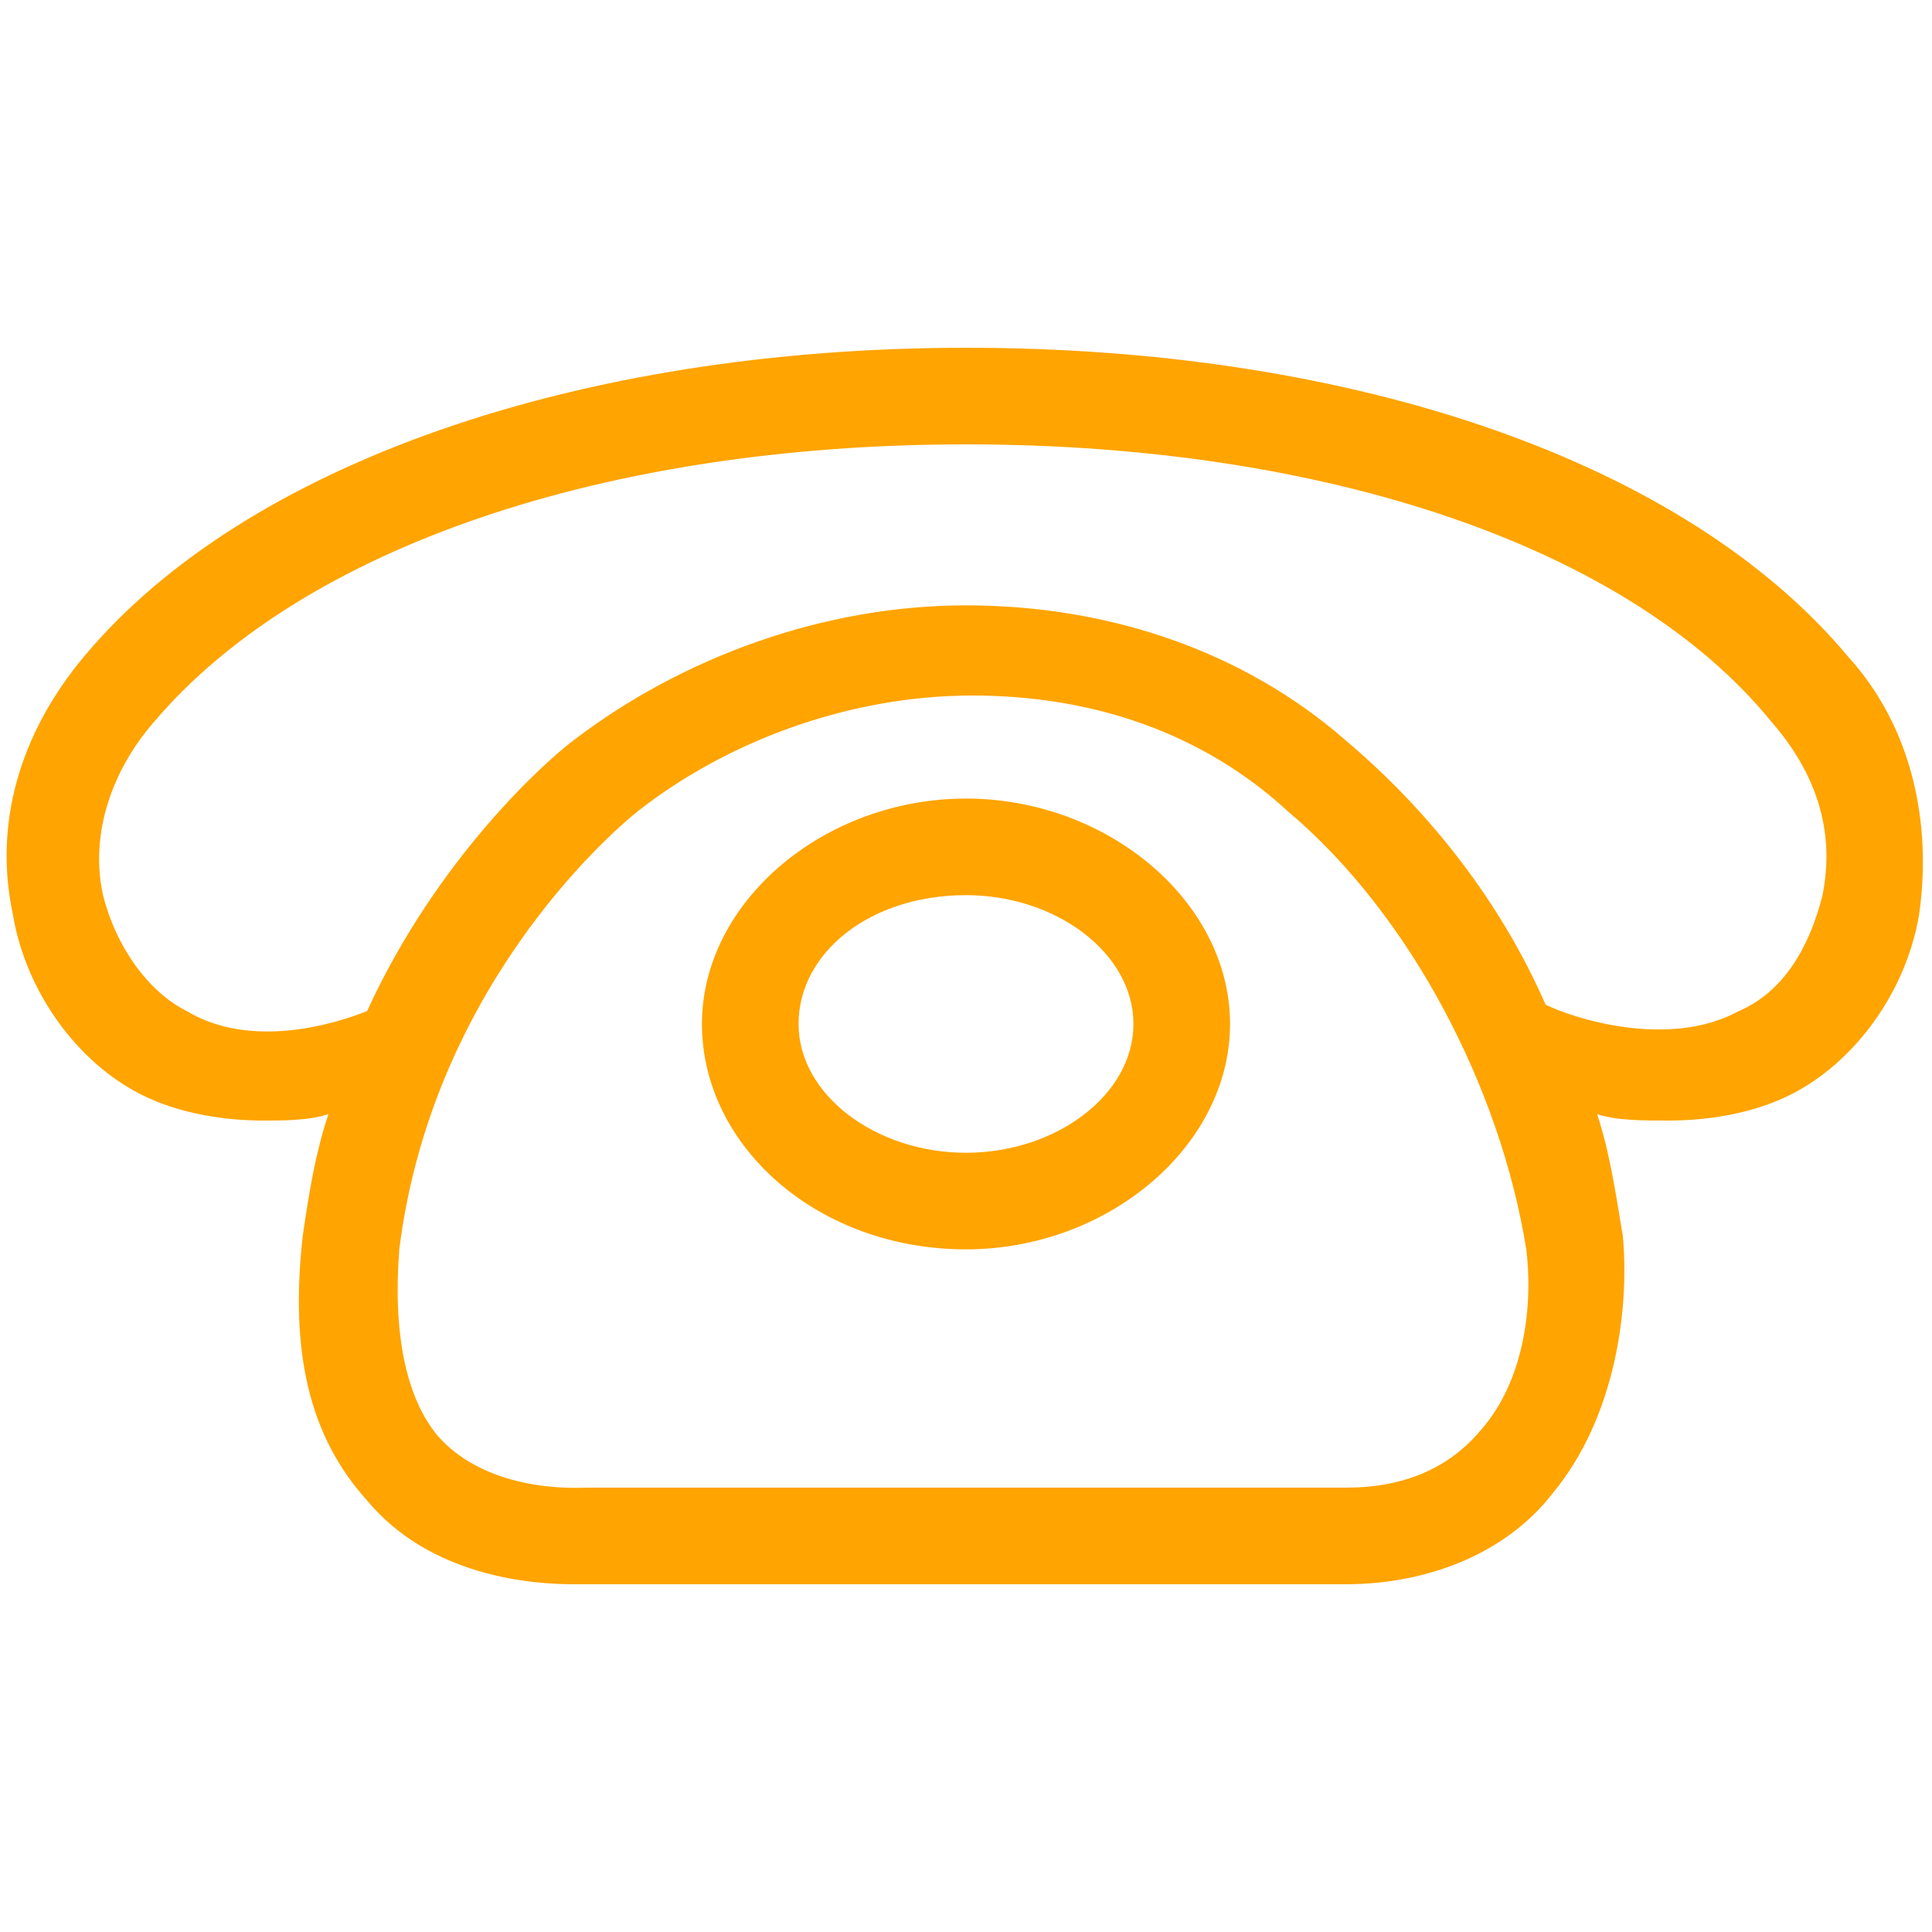
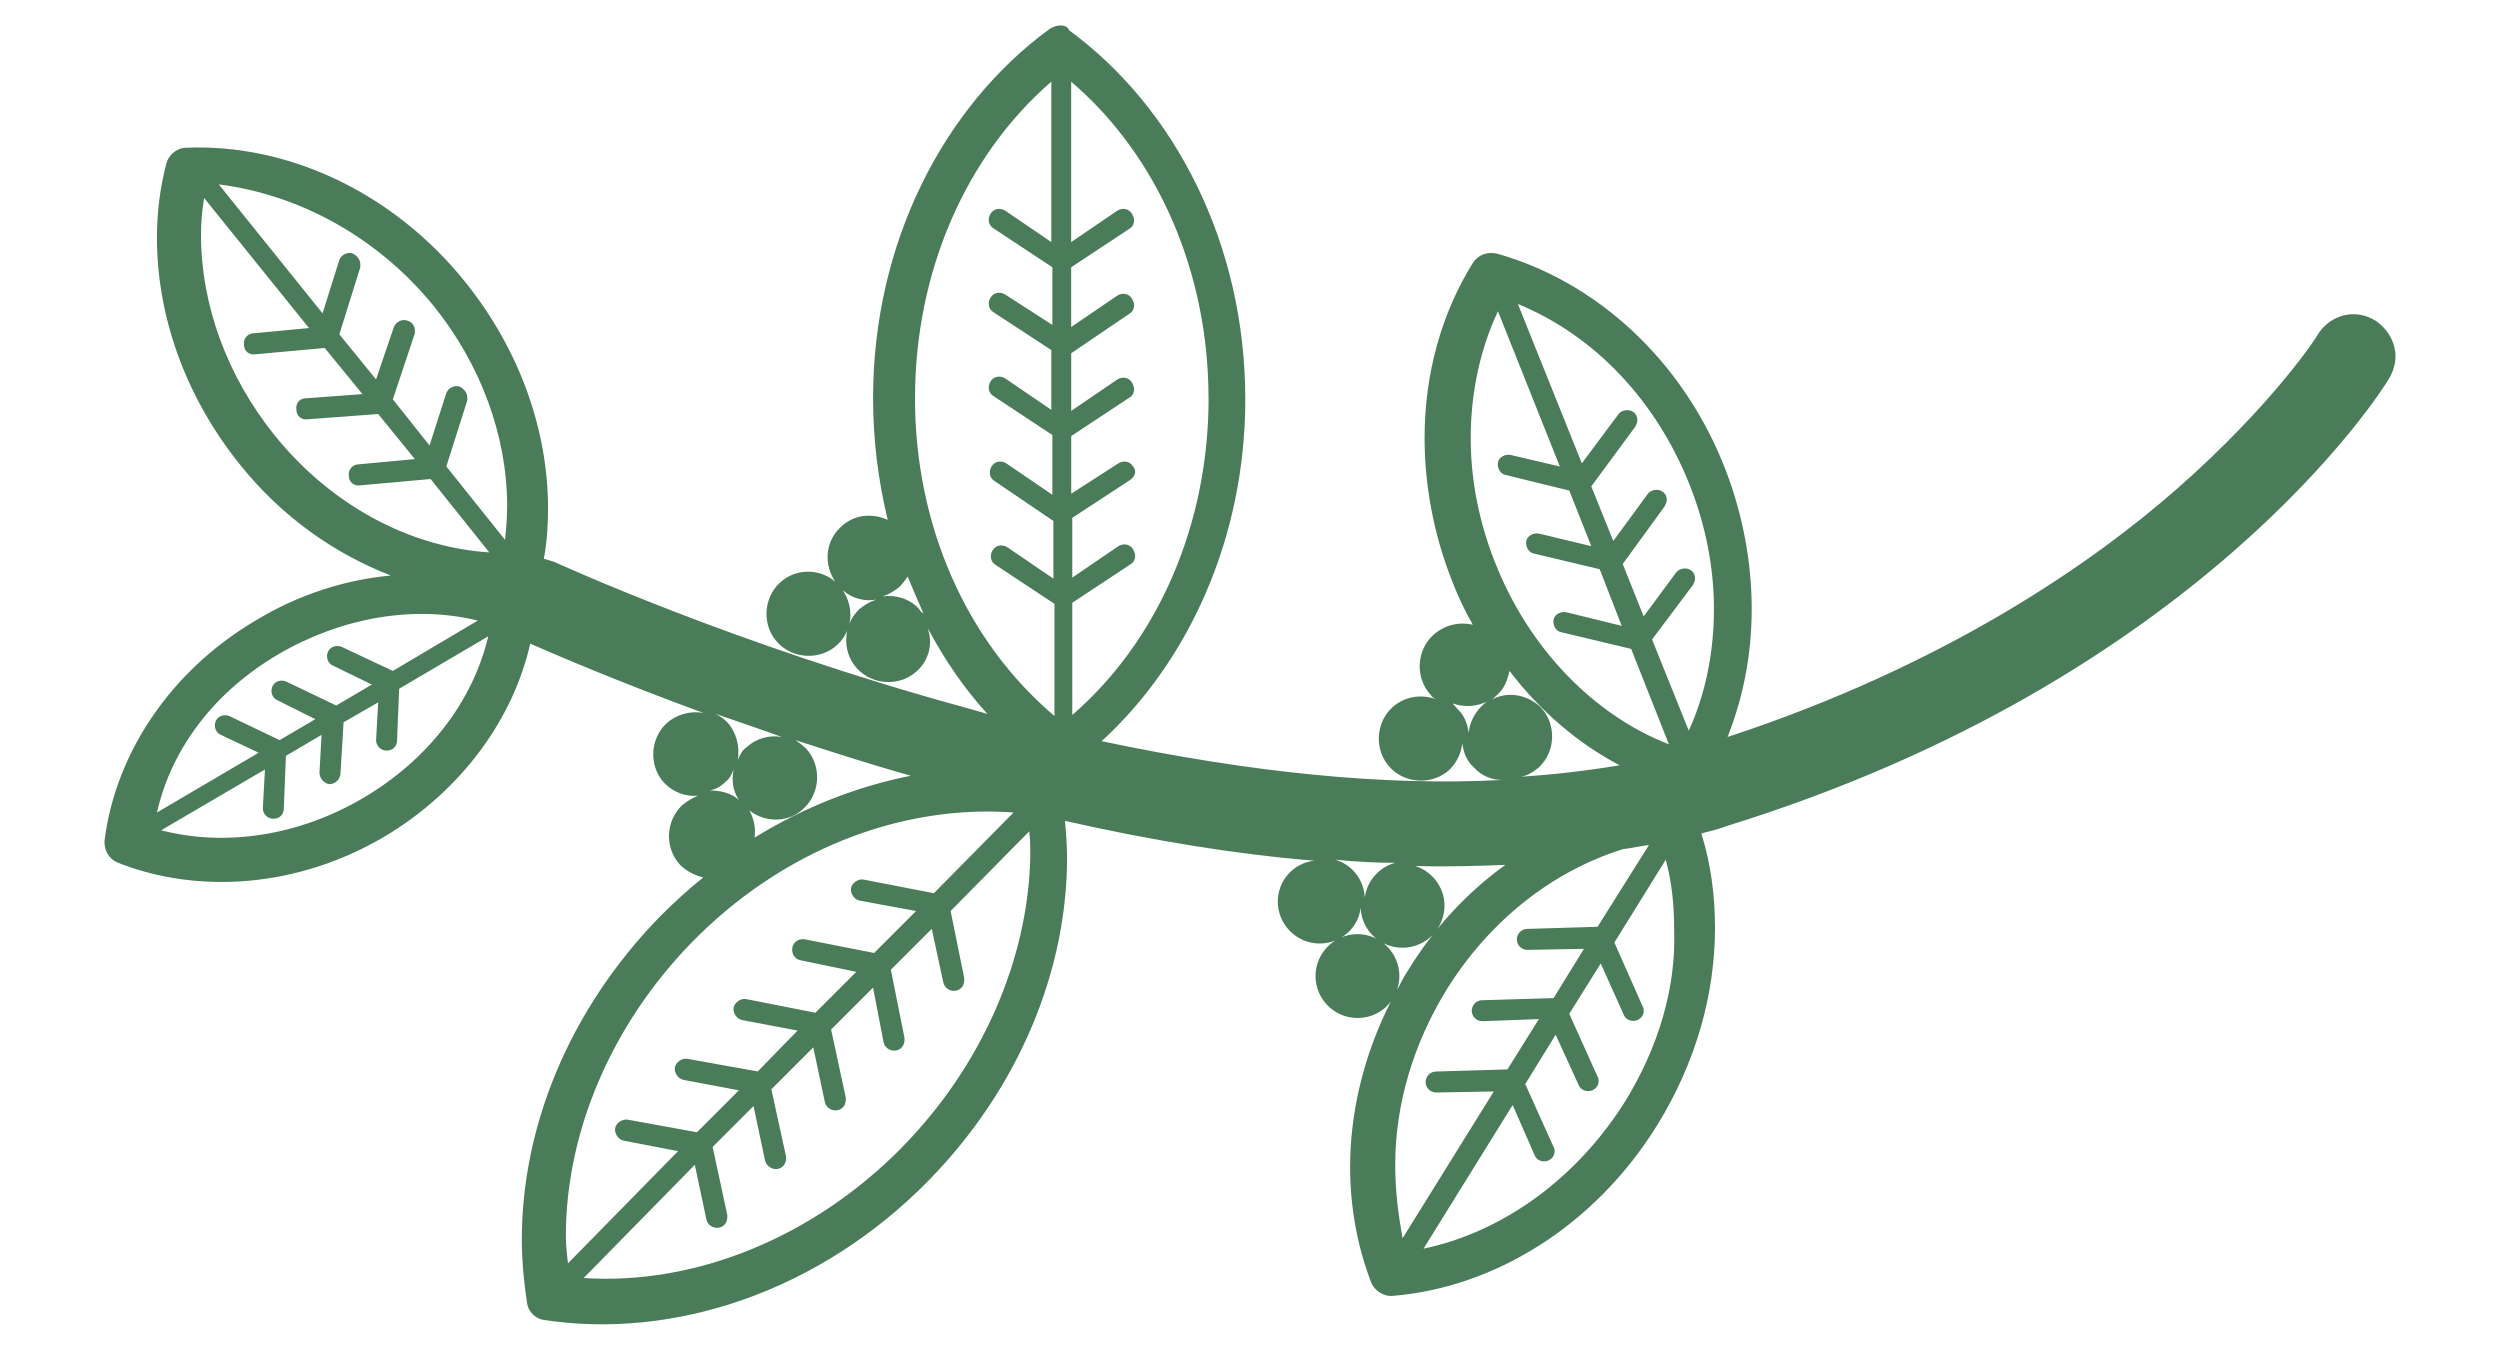
- <svg xmlns="http://www.w3.org/2000/svg" enable-background="new 0 0 30 30" height="40px" id="Capa_1" version="1.1" viewBox="0 0 30 30" width="40px" xml:space="preserve">
-   <path d="M28.7,10.2c-2.5-3-7.6-4.8-13.7-4.8c0,0,0,0,0,0h0c0,0,0,0,0,0c-6,0-11.2,1.8-13.7,4.8c-1,1.2-1.4,2.6-1.1,4  c0.2,1.2,1,2.3,2,2.8c0.6,0.3,1.3,0.4,1.9,0.4c0.3,0,0.7,0,1-0.1c-0.2,0.6-0.3,1.2-0.4,1.9c-0.2,1.8,0.1,3.1,1,4.1  c1,1.2,2.6,1.3,3.2,1.3c0.2,0,0.3,0,0.3,0h11.7c1.3,0,2.5-0.5,3.2-1.4c1-1.2,1.2-2.9,1.1-4c-0.1-0.6-0.2-1.3-0.4-1.9  c0.3,0.1,0.7,0.1,1.1,0.1c0.6,0,1.3-0.1,1.9-0.4c1-0.5,1.8-1.6,2-2.8C30,12.8,29.7,11.3,28.7,10.2z M23,22.2  c-0.5,0.6-1.2,0.9-2.1,0.9l-11.8,0c-0.1,0-1.5,0.1-2.3-0.8c-0.5-0.6-0.7-1.6-0.6-2.9c0.5-4,3.2-6.4,3.7-6.8c1.4-1.1,3.3-1.8,5.2-1.8  c1.9,0,3.6,0.6,4.9,1.8c1.9,1.6,3.3,4.3,3.7,6.8C23.8,20.2,23.7,21.4,23,22.2z M28.3,13.9c-0.2,0.8-0.6,1.5-1.3,1.8  c-1.1,0.6-2.6,0.1-3-0.1c-0.7-1.6-1.8-3-3.1-4.1c-1.6-1.4-3.7-2.1-5.9-2.1c-2.2,0-4.4,0.8-6.1,2.1c-0.4,0.3-2.1,1.8-3.2,4.2  c-0.5,0.2-1.8,0.6-2.8,0c-0.6-0.3-1.1-1-1.3-1.8c-0.2-0.9,0.1-1.9,0.8-2.7C4.7,8.5,9.4,6.9,15,6.9c5.6,0,10.3,1.6,12.5,4.3  C28.2,12,28.5,12.9,28.3,13.9z M15,12.4c-2.2,0-4.1,1.6-4.1,3.5s1.8,3.5,4.1,3.5c2.2,0,4.1-1.6,4.1-3.5S17.2,12.4,15,12.4z M15,17.9  c-1.4,0-2.6-0.9-2.6-2s1.1-2,2.6-2c1.4,0,2.6,0.9,2.6,2S16.4,17.9,15,17.9z" fill="#ffa400" />
+ <svg xmlns="http://www.w3.org/2000/svg" width="163" height="88">
+   <g>
+     <rect fill="none" id="canvas_background" height="90" width="165" y="-1" x="-1" />
+   </g>
+   <g>
+     <path stroke="null" fill="#4a7c59" transform="rotate(-90 81.5,44) " id="svg_1" d="m123.595,30.909c-5.059,-6.905 -13.946,-11.485 -24.063,-11.485c-2.734,0 -5.401,0.342 -7.93,0.957c0.479,-1.025 0.342,-2.256 -0.479,-3.076c-0.957,-1.025 -2.461,-1.094 -3.555,-0.342c0.889,-1.025 0.889,-2.598 -0.068,-3.623c-1.025,-1.094 -2.803,-1.162 -3.897,-0.137c-1.094,1.025 -1.162,2.803 -0.137,3.897c0.957,1.025 2.461,1.094 3.555,0.342c-0.547,0.615 -0.752,1.436 -0.615,2.188c-0.137,-0.41 -0.342,-0.752 -0.615,-1.094c-1.025,-1.094 -2.803,-1.162 -3.897,-0.137c-1.094,1.025 -1.162,2.803 -0.137,3.897c0.752,0.82 1.846,1.025 2.803,0.684c-2.051,1.094 -3.965,2.393 -5.606,3.897c0.137,-0.479 0.273,-0.957 0.41,-1.436c4.102,-15.04 9.434,-26.661 9.502,-26.798c0.068,-0.205 0.137,-0.479 0.205,-0.684c1.094,0.205 2.188,0.273 3.281,0.273c4.99,0 10.254,-1.777 14.766,-5.401c5.947,-4.785 9.024,-11.69 8.75,-18.184c0,-0.615 -0.479,-1.162 -1.025,-1.299c-1.572,-0.41 -3.145,-0.615 -4.854,-0.615c-4.99,0 -10.254,1.777 -14.766,5.401c-3.418,2.734 -5.811,6.153 -7.246,9.844c-0.273,-2.94 -1.231,-6.016 -2.94,-8.819c-3.35,-5.674 -8.819,-9.16 -14.356,-9.844c-0.068,0 -0.137,0 -0.137,0c-0.547,0 -1.094,0.342 -1.299,0.889c-2.051,5.196 -1.641,11.69 1.709,17.364c3.008,5.059 7.725,8.409 12.579,9.502c-0.684,1.572 -2.461,5.674 -4.512,11.28c0.137,-0.82 -0.068,-1.709 -0.684,-2.393c-1.025,-1.094 -2.803,-1.162 -3.897,-0.137c-0.615,0.615 -0.889,1.367 -0.82,2.188c-0.137,-0.342 -0.342,-0.684 -0.615,-1.025c-1.025,-1.094 -2.803,-1.162 -3.897,-0.137c-0.41,0.41 -0.684,0.957 -0.82,1.504c-0.752,-0.957 -1.641,-1.914 -2.529,-2.803c-6.084,-5.947 -13.741,-9.024 -21.055,-9.024c-1.436,0 -2.803,0.137 -4.17,0.342c-0.547,0.068 -1.025,0.547 -1.094,1.094c-1.299,8.477 1.846,17.979 9.092,25.089c6.084,5.947 13.741,9.024 21.055,9.024c0.82,0 1.641,-0.068 2.393,-0.137c-1.299,5.742 -2.188,11.211 -2.598,16.27c-0.137,-1.367 -1.299,-2.393 -2.666,-2.393c-1.504,0 -2.734,1.231 -2.734,2.734c0,1.367 1.025,2.529 2.324,2.666c-1.436,0.068 -2.598,1.231 -2.598,2.734c0,1.504 1.231,2.734 2.734,2.734c1.231,0 2.256,-0.82 2.598,-1.914c-0.068,1.982 0,3.965 0.068,5.879c-1.777,-2.461 -4.102,-4.649 -6.905,-6.358c-0.41,-0.273 -0.82,-0.479 -1.231,-0.684c0.273,0.068 0.547,0.137 0.889,0.137c1.504,0 2.734,-1.231 2.734,-2.734c0,-1.504 -1.231,-2.734 -2.734,-2.734c-1.504,0 -2.734,1.231 -2.734,2.734c0,0.889 0.41,1.709 1.094,2.188c-3.486,-1.777 -7.246,-2.666 -10.801,-2.666c-2.666,0 -5.196,0.479 -7.52,1.367c-0.547,0.205 -0.957,0.82 -0.889,1.436c0.547,6.563 4.512,13.125 11.143,17.227c4.102,2.529 8.545,3.76 12.852,3.76c2.119,0 4.17,-0.273 6.153,-0.889c0.137,0.547 0.273,1.094 0.479,1.641c9.571,30.9 28.37,42.726 29.191,43.205c0.479,0.273 0.957,0.41 1.436,0.41c0.889,0 1.777,-0.479 2.324,-1.299c0.82,-1.299 0.41,-2.94 -0.889,-3.76c-0.068,0 -4.512,-2.871 -10.049,-9.16c-4.922,-5.606 -11.553,-15.176 -16.202,-29.327c2.598,1.025 5.401,1.572 8.34,1.572c2.94,0 6.084,-0.547 9.092,-1.709c7.246,-2.803 12.305,-8.545 14.083,-14.903c0.137,-0.615 -0.068,-1.231 -0.615,-1.572c-3.281,-2.051 -7.246,-3.145 -11.416,-3.145c-2.94,0 -6.084,0.547 -9.092,1.709c-1.094,0.41 -2.119,0.889 -3.076,1.436c0.205,-0.889 0,-1.846 -0.684,-2.598c-1.025,-1.094 -2.803,-1.162 -3.897,-0.137c-0.137,0.068 -0.205,0.205 -0.273,0.342c0.342,-0.957 0.205,-2.051 -0.547,-2.871c-1.025,-1.094 -2.803,-1.162 -3.897,-0.137c-1.094,1.025 -1.162,2.803 -0.137,3.897c0.479,0.479 1.094,0.752 1.709,0.82c-0.547,0.068 -1.162,0.273 -1.572,0.752c-0.547,0.479 -0.82,1.162 -0.82,1.846c-0.41,-7.657 0.479,-16.407 2.529,-26.114c5.196,5.674 13.262,9.366 22.286,9.366c10.118,0 19.005,-4.58 24.063,-11.485c0.41,-0.137 0.41,-0.82 0.068,-1.299zm-18.048,-40.128c-3.828,3.076 -8.477,4.785 -13.057,4.785c-0.752,0 -1.504,-0.068 -2.188,-0.137l4.785,-3.828l4.307,1.367c0.068,0 0.137,0 0.205,0c0.273,0 0.547,-0.205 0.684,-0.479c0.137,-0.342 -0.068,-0.752 -0.41,-0.889l-3.418,-1.094l3.008,-2.393l4.307,1.436c0.068,0 0.137,0 0.205,0c0.273,0 0.547,-0.205 0.615,-0.479c0.137,-0.342 -0.068,-0.752 -0.41,-0.889l-3.418,-1.162l2.94,-2.393l4.375,1.367c0.068,0 0.137,0 0.205,0c0.273,0 0.547,-0.205 0.684,-0.479c0.137,-0.342 -0.068,-0.752 -0.41,-0.889l-3.486,-1.094l8.409,-6.768c-0.684,5.332 -3.486,10.391 -7.93,14.014zm-8.409,-10.391c3.828,-3.076 8.477,-4.785 13.057,-4.785c0.82,0 1.572,0.068 2.393,0.205l-8.477,6.836l-0.342,-3.623c0,-0.342 -0.342,-0.684 -0.752,-0.615c-0.41,0 -0.684,0.342 -0.615,0.752l0.41,4.512l-3.008,2.461l-0.273,-3.692c0,-0.41 -0.342,-0.684 -0.752,-0.615c-0.41,0 -0.684,0.342 -0.615,0.752l0.342,4.58l-2.94,2.393l-0.342,-3.692c0,-0.342 -0.342,-0.684 -0.752,-0.615c-0.41,0 -0.684,0.342 -0.615,0.752l0.41,4.58l-4.785,3.828c0.342,-5.264 3.145,-10.391 7.657,-14.014zm-14.288,0.273c2.393,4.102 3.213,8.819 2.188,12.989l-3.281,-5.537l1.572,-3.35c0.137,-0.342 0,-0.752 -0.342,-0.889c-0.342,-0.137 -0.752,0 -0.889,0.342l-1.231,2.529l-1.367,-2.324l1.572,-3.281c0.137,-0.342 0,-0.752 -0.342,-0.889c-0.342,-0.137 -0.752,0 -0.889,0.342l-1.231,2.461l-1.367,-2.324l1.572,-3.281c0.137,-0.342 0,-0.752 -0.342,-0.889c-0.342,-0.137 -0.752,0 -0.889,0.342l-1.162,2.461l-3.897,-6.631c4.238,0.957 7.93,3.828 10.323,7.93zm-9.366,5.537c-2.461,-4.17 -3.213,-8.955 -2.119,-13.194l3.965,6.768l-2.529,-0.137c-0.342,0 -0.684,0.273 -0.684,0.684c0,0.41 0.273,0.684 0.684,0.684l3.418,0.137l1.367,2.324l-2.461,-0.137c-0.342,0 -0.684,0.273 -0.752,0.615c0,0.41 0.273,0.684 0.615,0.752l3.418,0.205l1.299,2.256l-2.461,-0.137c-0.342,0 -0.684,0.273 -0.684,0.684s0.273,0.684 0.684,0.684l3.35,0.137l3.418,5.811c-4.307,-1.025 -8.067,-3.965 -10.528,-8.135zm12.305,36.232c0.684,-0.615 0.957,-1.572 0.82,-2.393c0.137,0.41 0.342,0.752 0.615,1.094c0.205,0.205 0.479,0.41 0.684,0.547c-0.82,0.342 -1.641,0.684 -2.393,1.025c0.068,-0.137 0.137,-0.205 0.273,-0.273zm13.741,-0.273c8.203,0 15.792,3.281 20.645,8.887l-10.459,0l2.051,-3.008c0.205,-0.342 0.137,-0.752 -0.205,-0.957c-0.342,-0.205 -0.752,-0.137 -0.957,0.205l-2.529,3.828l-3.76,0l1.982,-3.076c0.205,-0.342 0.137,-0.752 -0.205,-0.957c-0.342,-0.205 -0.752,-0.137 -0.957,0.205l-2.461,3.76l-3.897,0l2.051,-3.008c0.205,-0.342 0.137,-0.752 -0.205,-0.957c-0.342,-0.205 -0.752,-0.137 -0.957,0.205l-2.529,3.828l-3.897,0l2.051,-3.008c0.205,-0.342 0.137,-0.752 -0.205,-0.957c-0.342,-0.205 -0.752,-0.137 -0.957,0.205l-2.598,3.828l-3.76,0l2.051,-3.008c0.205,-0.342 0.137,-0.752 -0.205,-0.957c-0.342,-0.205 -0.752,-0.137 -0.957,0.205l-2.529,3.828l-7.315,0c4.922,-5.811 12.51,-9.092 20.714,-9.092zm-21.124,-12.237c0.205,-0.205 0.41,-0.479 0.547,-0.752c-0.479,1.367 -0.957,2.803 -1.504,4.307c0.137,-0.82 -0.068,-1.641 -0.684,-2.324c-0.205,-0.273 -0.479,-0.41 -0.82,-0.547c0.82,0.137 1.777,-0.068 2.461,-0.684zm-3.897,-0.137c0.205,0.273 0.479,0.41 0.82,0.547c-0.684,-0.137 -1.367,-0.068 -1.982,0.342c0.479,-0.547 0.615,-1.231 0.615,-1.914c0.068,0.41 0.273,0.752 0.547,1.025zm-1.846,1.572c-0.82,1.025 -0.82,2.598 0.137,3.555c1.025,1.094 2.803,1.162 3.897,0.137c0.205,-0.205 0.41,-0.479 0.547,-0.684c-0.752,2.324 -1.572,4.854 -2.324,7.52c-0.684,-3.486 -2.051,-6.973 -4.033,-10.186c0.547,0.068 1.162,0 1.777,-0.342zm-27.755,-11.963c6.836,0 13.809,3.008 19.141,8.203c5.947,5.811 9.024,13.536 8.477,20.987l-5.264,-5.196l0.889,-4.58c0.068,-0.342 -0.205,-0.752 -0.547,-0.82c-0.342,-0.068 -0.752,0.205 -0.82,0.547l-0.684,3.692l-2.734,-2.734l0.889,-4.512c0.068,-0.342 -0.137,-0.752 -0.547,-0.82c-0.342,-0.068 -0.752,0.137 -0.82,0.547l-0.752,3.623l-2.666,-2.666l0.889,-4.512c0.068,-0.342 -0.205,-0.752 -0.547,-0.82c-0.342,-0.068 -0.752,0.205 -0.82,0.547l-0.684,3.623l-2.666,-2.598l0.82,-4.58c0.068,-0.342 -0.205,-0.752 -0.547,-0.82c-0.342,-0.068 -0.752,0.205 -0.82,0.547l-0.684,3.623l-2.734,-2.734l0.82,-4.512c0.068,-0.342 -0.205,-0.752 -0.547,-0.82c-0.342,-0.068 -0.752,0.205 -0.82,0.547l-0.684,3.555l-7.315,-7.178c0.547,-0.068 1.162,-0.137 1.777,-0.137zm5.742,21.876c-5.811,-5.742 -8.955,-13.399 -8.477,-20.714l7.383,7.246l-3.555,0.752c-0.342,0.068 -0.615,0.41 -0.547,0.82c0.068,0.342 0.342,0.547 0.684,0.547c0.068,0 0.068,0 0.137,0l4.444,-0.957l2.666,2.666l-3.555,0.752c-0.342,0.068 -0.615,0.479 -0.547,0.82c0.068,0.342 0.342,0.547 0.684,0.547c0.068,0 0.068,0 0.137,0l4.375,-0.957l2.734,2.734l-3.555,0.752c-0.342,0.068 -0.615,0.41 -0.547,0.82c0.068,0.342 0.342,0.547 0.684,0.547c0.068,0 0.068,0 0.137,0l4.444,-0.957l2.734,2.734l-3.555,0.684c-0.342,0.068 -0.615,0.41 -0.547,0.82c0.068,0.342 0.342,0.547 0.684,0.547c0.068,0 0.068,0 0.137,0l4.444,-0.889l2.666,2.666l-3.486,0.752c-0.342,0.068 -0.615,0.41 -0.547,0.82c0.068,0.342 0.342,0.547 0.684,0.547c0.068,0 0.068,0 0.137,0l4.375,-0.889l5.196,5.127c-0.547,0.068 -1.094,0.068 -1.641,0.068c-6.699,-0.137 -13.672,-3.145 -19.005,-8.409zm16.338,30.216c1.162,-0.068 2.119,-0.82 2.461,-1.914c-0.137,1.299 -0.205,2.666 -0.205,3.897c-0.273,-1.025 -1.162,-1.846 -2.256,-1.982zm-17.432,1.982c3.897,0 7.862,1.162 11.416,3.35c4.512,2.803 7.725,6.905 9.16,11.485c0.068,0.547 0.205,1.162 0.273,1.709l-5.332,-3.35l-0.137,-4.58c0,-0.41 -0.342,-0.684 -0.684,-0.684c-0.41,0 -0.684,0.342 -0.684,0.684l0.068,3.692l-3.213,-1.982l-0.137,-4.649c0,-0.41 -0.342,-0.684 -0.684,-0.684c-0.41,0 -0.684,0.342 -0.684,0.684l0.137,3.692l-3.281,-2.051l-0.137,-4.649c0,-0.41 -0.342,-0.684 -0.684,-0.684c-0.41,0 -0.684,0.342 -0.684,0.684l0.068,3.76l-9.571,-5.947c1.504,-0.273 3.076,-0.479 4.785,-0.479zm4.102,14.971c-4.99,-3.145 -8.477,-7.93 -9.571,-13.125l9.366,5.811l-3.281,1.436c-0.342,0.137 -0.479,0.547 -0.342,0.889c0.137,0.273 0.342,0.41 0.615,0.41c0.068,0 0.205,0 0.273,-0.068l4.102,-1.846l3.213,1.982l-3.281,1.504c-0.342,0.137 -0.479,0.547 -0.342,0.889c0.137,0.273 0.342,0.41 0.615,0.41c0.068,0 0.205,0 0.273,-0.068l4.102,-1.846l3.281,2.051l-3.35,1.504c-0.342,0.137 -0.479,0.547 -0.342,0.889c0.137,0.273 0.342,0.41 0.615,0.41c0.068,0 0.205,0 0.273,-0.068l4.17,-1.846l5.401,3.35c-1.504,0.41 -3.008,0.547 -4.58,0.547c-3.76,0.137 -7.657,-1.025 -11.211,-3.213zm40.197,4.238c-2.598,1.025 -5.332,1.572 -8.067,1.572c-2.803,0 -5.537,-0.547 -7.93,-1.641l5.947,-2.393l3.555,2.666c0.137,0.068 0.273,0.137 0.41,0.137c0.205,0 0.41,-0.068 0.547,-0.273c0.205,-0.273 0.137,-0.752 -0.137,-0.957l-2.871,-2.119l3.418,-1.367l3.76,2.734c0.137,0.068 0.273,0.137 0.41,0.137c0.205,0 0.41,-0.068 0.547,-0.273c0.205,-0.273 0.137,-0.752 -0.137,-0.957l-3.076,-2.256l3.555,-1.436l3.897,2.871c0.137,0.068 0.273,0.137 0.41,0.137c0.205,0 0.41,-0.068 0.547,-0.273c0.205,-0.273 0.137,-0.752 -0.137,-0.957l-3.213,-2.393l10.391,-4.17c-2.051,4.99 -6.289,9.024 -11.827,11.211zm-4.99,-12.715c2.598,-1.025 5.332,-1.572 8.067,-1.572c2.94,0 5.811,0.615 8.272,1.777l-10.118,4.033l0.752,-3.213c0.068,-0.342 -0.137,-0.752 -0.479,-0.82c-0.342,-0.068 -0.752,0.137 -0.82,0.479l-1.025,4.17l-3.623,1.436l0.82,-3.418c0.068,-0.342 -0.137,-0.752 -0.479,-0.82c-0.342,-0.068 -0.752,0.137 -0.82,0.479l-1.025,4.307l-3.692,1.436l0.889,-3.623c0.068,-0.342 -0.137,-0.752 -0.479,-0.82c-0.342,-0.068 -0.752,0.137 -0.82,0.479l-1.094,4.58l-6.221,2.461c1.914,-4.922 6.289,-9.16 11.895,-11.348zm-9.229,-2.734c-0.273,0.752 -0.205,1.572 0.137,2.256c-0.068,-0.137 -0.205,-0.273 -0.342,-0.41c-0.479,-0.479 -1.094,-0.752 -1.709,-0.82c0.547,-0.068 1.162,-0.273 1.572,-0.752c0.137,-0.068 0.205,-0.205 0.342,-0.273zm-4.17,5.606c1.025,1.094 2.803,1.162 3.897,0.137c0.889,-0.889 1.094,-2.256 0.479,-3.281c0.068,0.137 0.205,0.273 0.342,0.41c0.41,0.479 0.957,0.684 1.572,0.82c-2.598,1.982 -4.717,4.444 -6.153,7.178c-0.342,-2.051 -0.615,-4.307 -0.752,-6.563c0,0.41 0.273,0.889 0.615,1.299zm24.063,-21.534c-8.203,0 -15.792,-3.281 -20.645,-8.887l7.315,0l2.529,3.828c0.137,0.205 0.342,0.273 0.547,0.273c0.137,0 0.273,-0.068 0.41,-0.137c0.342,-0.205 0.41,-0.615 0.205,-0.957l-2.051,-3.008l3.897,0l2.461,3.76c0.137,0.205 0.342,0.342 0.547,0.342c0.137,0 0.273,-0.068 0.342,-0.137c0.342,-0.205 0.41,-0.615 0.205,-0.957l-1.982,-3.076l3.76,0l2.529,3.828c0.137,0.205 0.342,0.273 0.547,0.273c0.137,0 0.273,-0.068 0.41,-0.137c0.342,-0.205 0.41,-0.615 0.205,-0.957l-2.051,-3.008l3.76,0l2.598,3.828c0.137,0.205 0.342,0.273 0.547,0.273c0.137,0 0.273,-0.068 0.41,-0.137c0.342,-0.205 0.41,-0.615 0.205,-0.957l-2.051,-3.008l3.897,0l2.529,3.828c0.137,0.205 0.342,0.273 0.547,0.273c0.137,0 0.273,-0.068 0.41,-0.137c0.342,-0.205 0.41,-0.615 0.205,-0.957l-2.051,-3.008l10.459,0c-4.854,5.674 -12.442,8.955 -20.645,8.955z" />
+   </g>
</svg>
